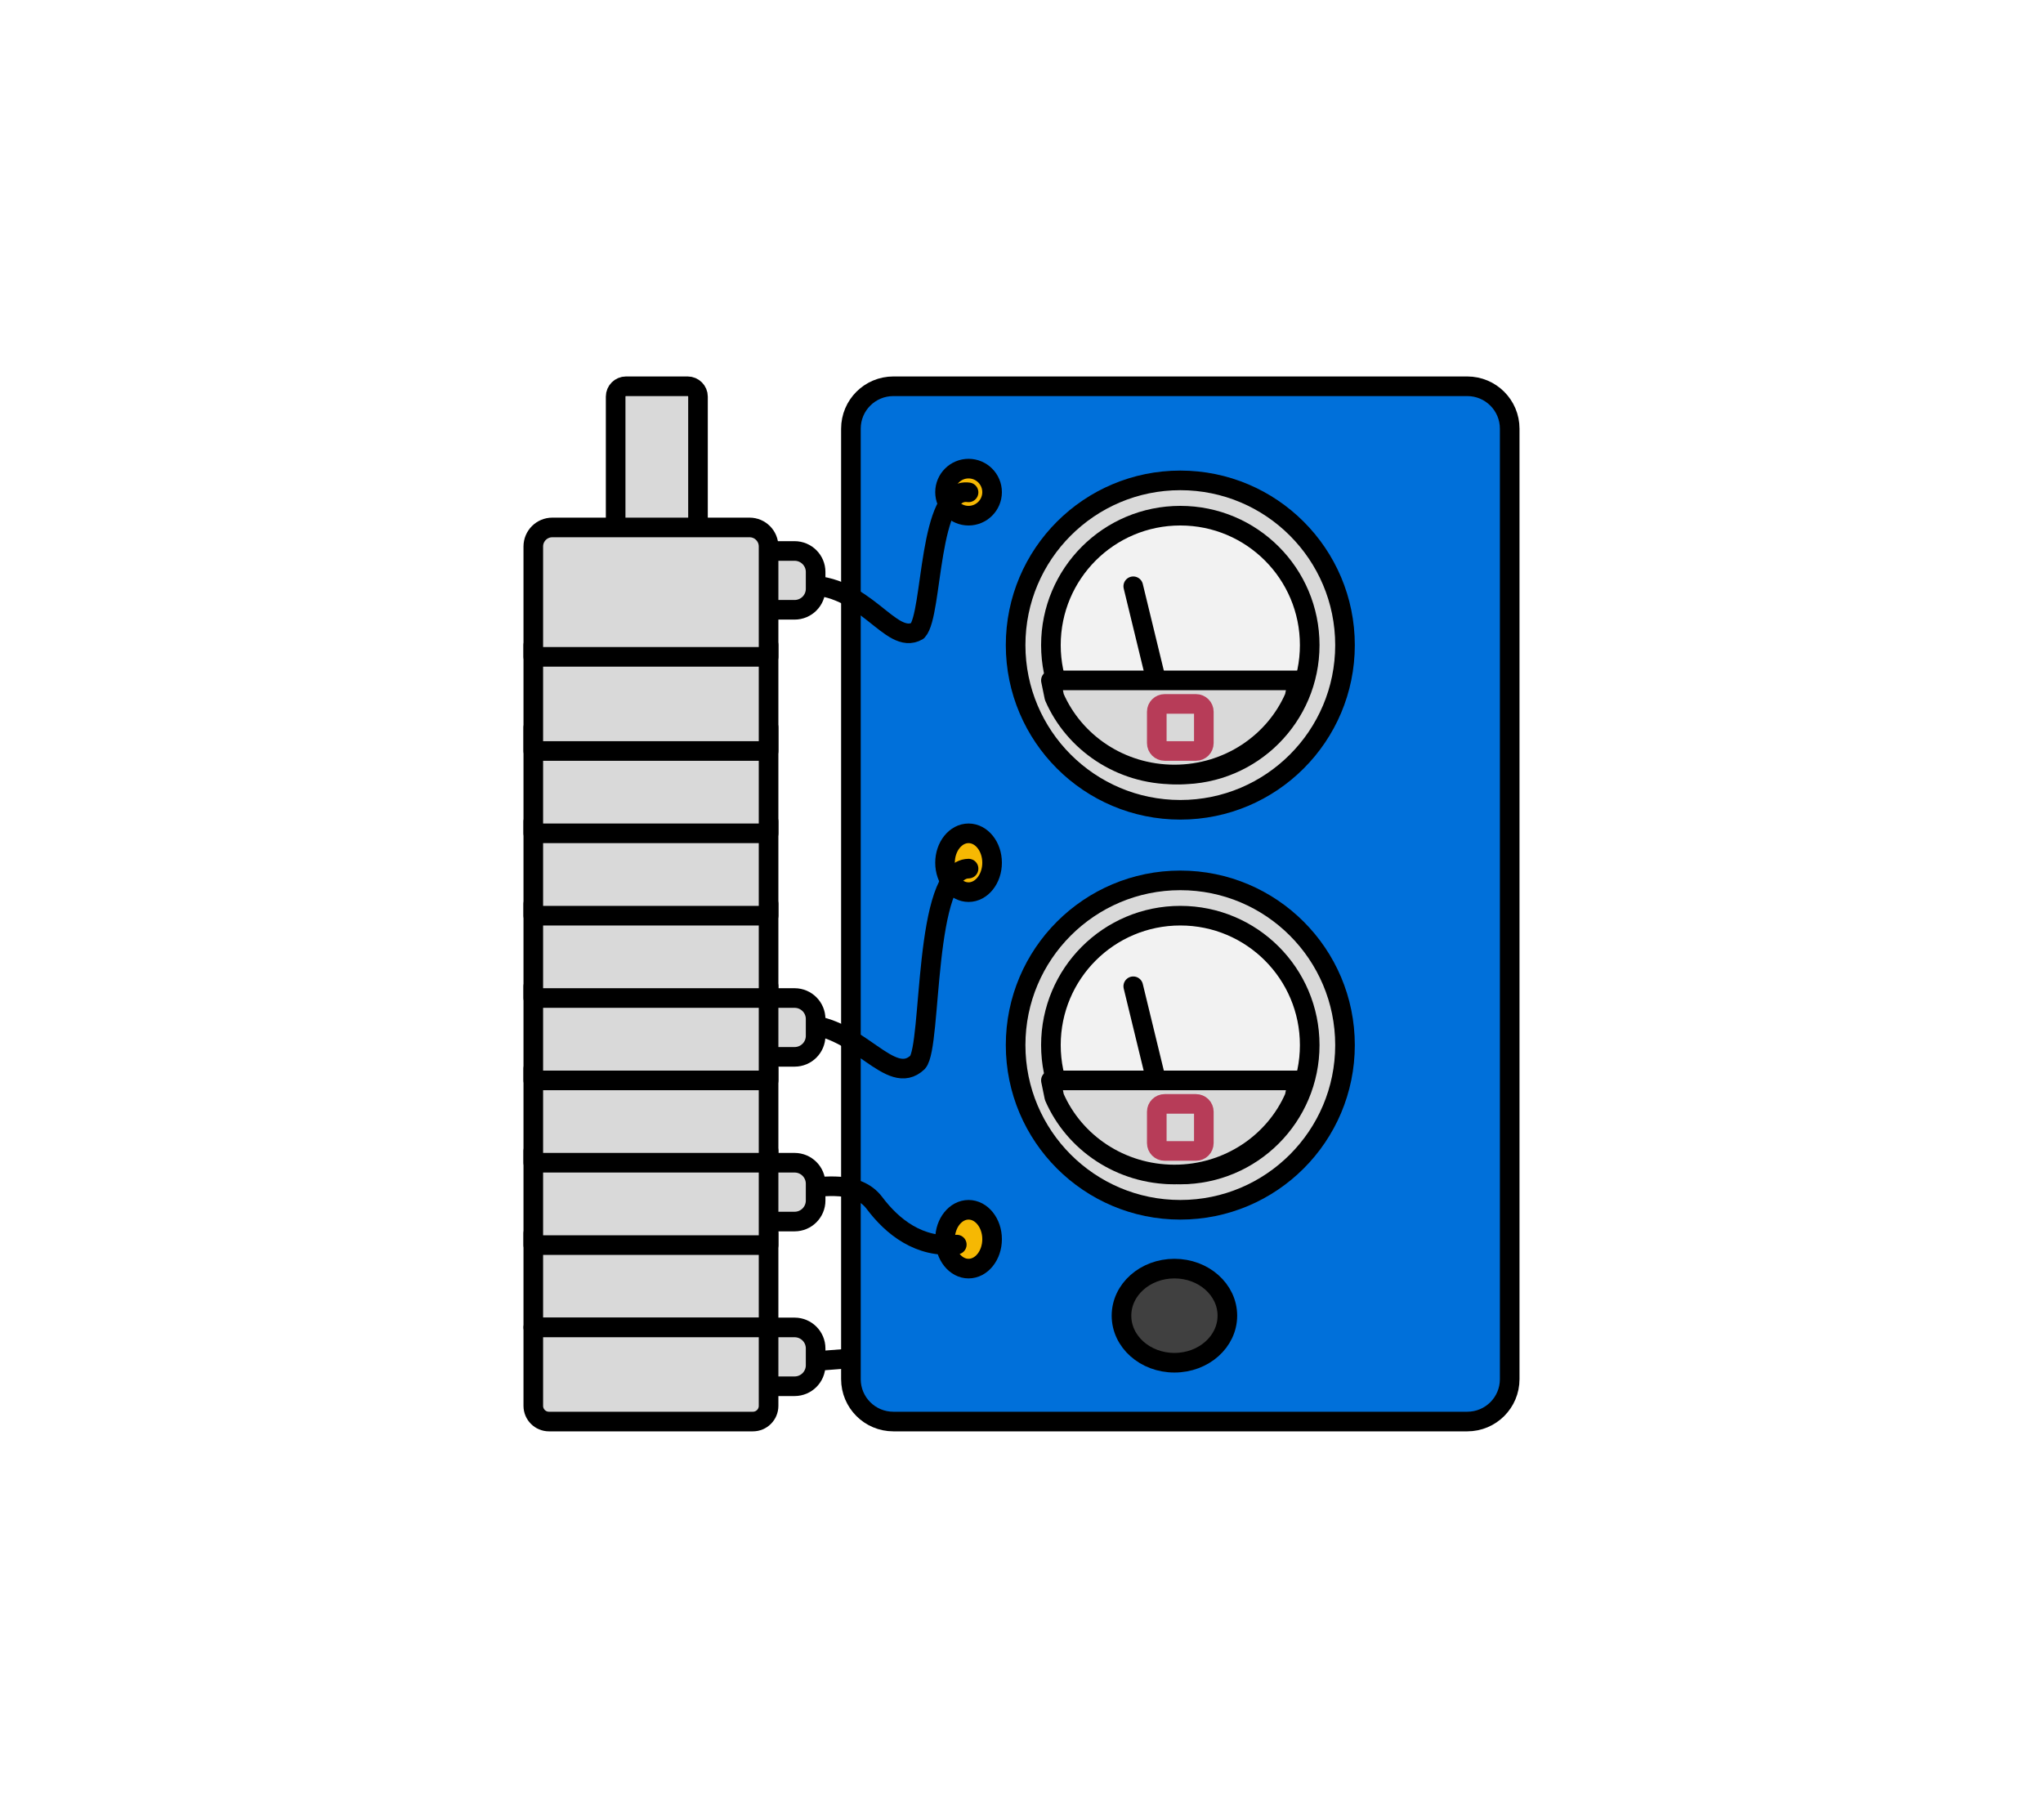
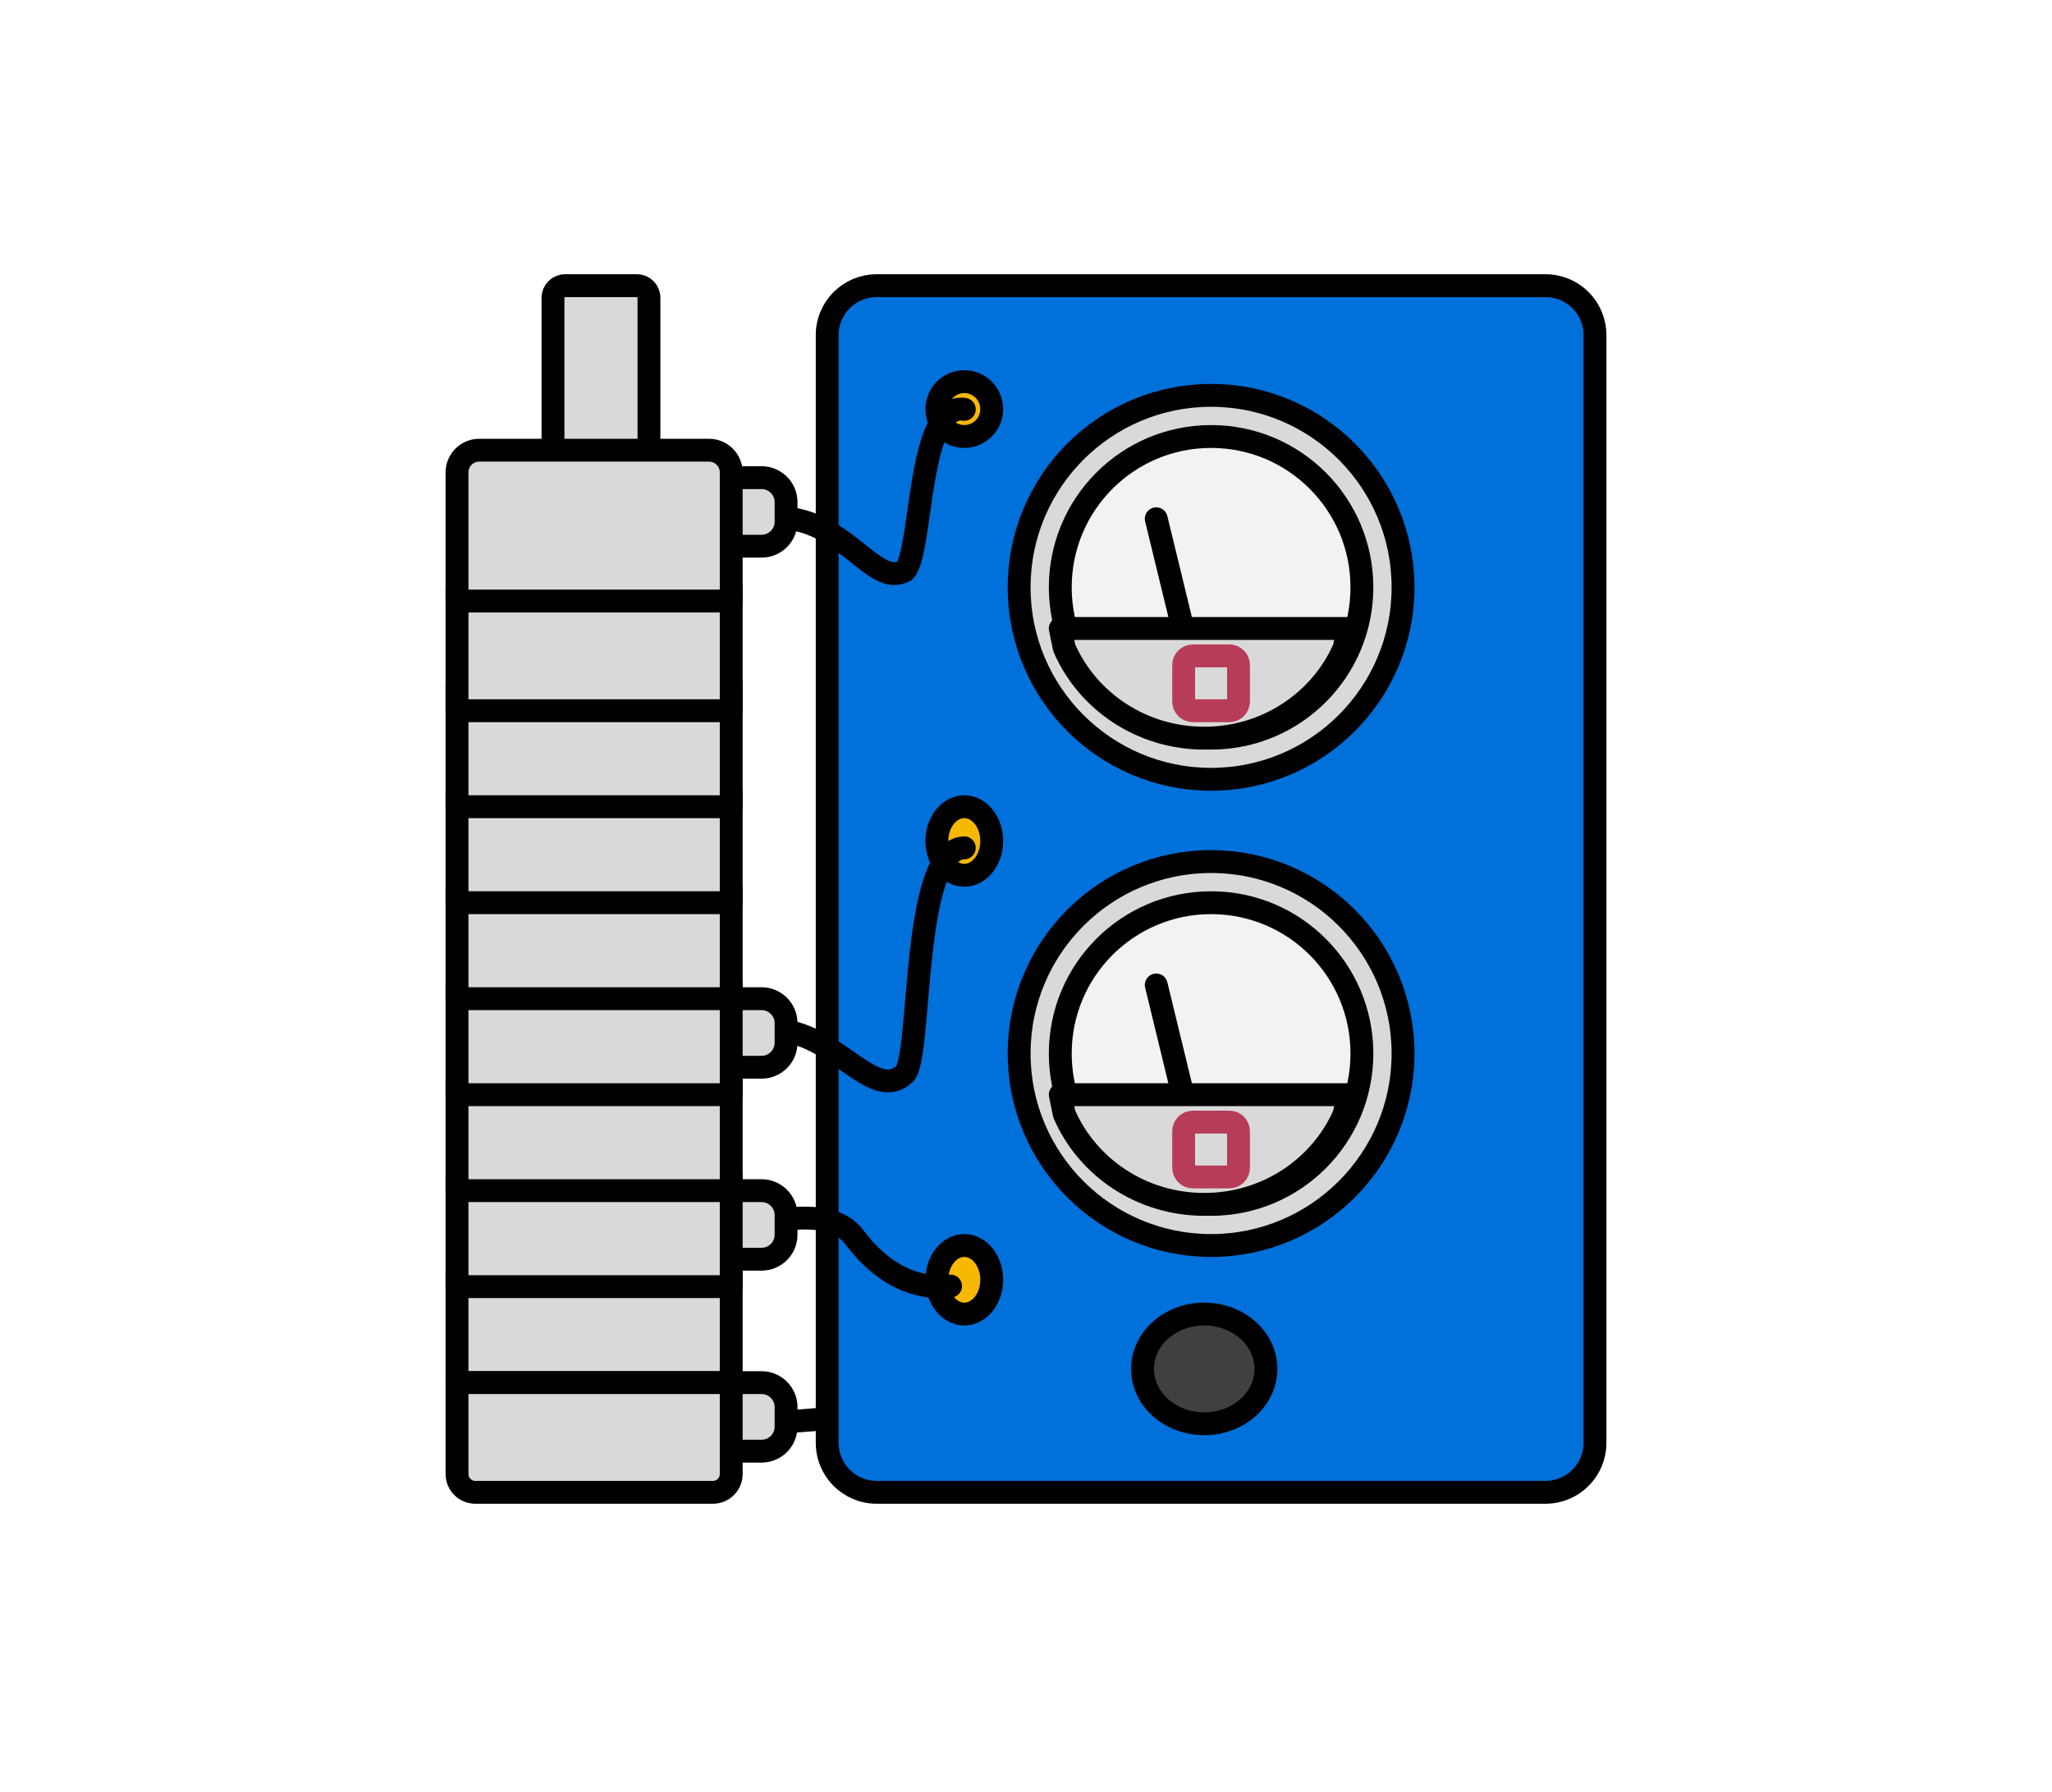
- <svg xmlns="http://www.w3.org/2000/svg" width="130.25px" height="116px" overflow="hidden" viewBox="-33.25 -23.875 130.25 116">
-   <rect id="bounding-box" x="-33.25" y="-23.875" width="130.25" height="116" fill="none" pointer-events="all" />
+ <svg xmlns="http://www.w3.org/2000/svg" width="112.25px" height="98px" overflow="hidden" viewBox="-24.25 -14.875 112.25 98">
+   <rect id="bounding-box" x="-24.25" y="-14.875" width="112.25" height="98" fill="none" pointer-events="all" />
  <g id="svg_scaling_group" transform="scale(0.7499985)">
    <g transform="translate(-1013 -53)">
      <path d="M1036 137C1039.76 136.738 1043.51 136.476 1045.51 136.143 1047.51 135.81 1047.76 135.405 1048 135" stroke="#000000" stroke-width="1.667" stroke-linecap="round" stroke-linejoin="round" stroke-miterlimit="10" fill="none" fill-rule="evenodd" />
      <path d="M1041 57.606C1041 55.615 1042.61 54 1044.61 54L1093.39 54C1095.39 54 1097 55.615 1097 57.606L1097 138.394C1097 140.385 1095.39 142 1093.39 142L1044.61 142C1042.61 142 1041 140.385 1041 138.394Z" stroke="#000000" stroke-width="1.667" stroke-miterlimit="8" fill="#0070DA" fill-rule="evenodd" />
      <path d="M1049 63C1049 61.895 1049.9 61 1051 61 1052.1 61 1053 61.895 1053 63 1053 64.105 1052.1 65 1051 65 1049.9 65 1049 64.105 1049 63Z" stroke="#000000" stroke-width="1.667" stroke-linecap="round" stroke-linejoin="round" stroke-miterlimit="10" fill="#F6B803" fill-rule="evenodd" />
      <path d="M1049 94.5C1049 93.119 1049.9 92 1051 92 1052.1 92 1053 93.119 1053 94.5 1053 95.881 1052.1 97 1051 97 1049.9 97 1049 95.881 1049 94.5Z" stroke="#000000" stroke-width="1.667" stroke-linecap="round" stroke-linejoin="round" stroke-miterlimit="10" fill="#F6B803" fill-rule="evenodd" />
      <path d="M1049 126.5C1049 125.119 1049.9 124 1051 124 1052.1 124 1053 125.119 1053 126.5 1053 127.881 1052.1 129 1051 129 1049.9 129 1049 127.881 1049 126.5Z" stroke="#000000" stroke-width="1.667" stroke-linecap="round" stroke-linejoin="round" stroke-miterlimit="10" fill="#F6B803" fill-rule="evenodd" />
      <path d="M1037 70.915C1042.26 70.718 1044.33 76.109 1046.66 74.793 1047.99 73.357 1047.53 62.514 1051 63.017" stroke="#000000" stroke-width="1.667" stroke-linecap="round" stroke-linejoin="round" stroke-miterlimit="10" fill="none" fill-rule="evenodd" />
      <path d="M1055 76C1055 68.268 1061.27 62 1069 62 1076.73 62 1083 68.268 1083 76 1083 83.732 1076.73 90 1069 90 1061.27 90 1055 83.732 1055 76Z" stroke="#000000" stroke-width="1.667" stroke-linecap="round" stroke-linejoin="round" stroke-miterlimit="10" fill="#D9D9D9" fill-rule="evenodd" />
      <path d="M1058 76C1058 69.925 1062.92 65 1069 65 1075.08 65 1080 69.925 1080 76 1080 82.075 1075.08 87 1069 87 1062.92 87 1058 82.075 1058 76Z" stroke="#000000" stroke-width="1.667" stroke-linecap="round" stroke-linejoin="round" stroke-miterlimit="10" fill="#F2F2F2" fill-rule="evenodd" />
      <path d="M1068.38 84.913 1065 71" stroke="#000000" stroke-width="1.667" stroke-linecap="round" stroke-linejoin="round" stroke-miterlimit="10" fill="#D9D9D9" fill-rule="evenodd" />
      <path d="M1058 79 1079 79 1078.71 80.414C1077.03 84.284 1073.09 87 1068.5 87 1063.91 87 1059.97 84.284 1058.29 80.414Z" stroke="#000000" stroke-width="1.667" stroke-linecap="round" stroke-linejoin="round" stroke-miterlimit="10" fill="#D9D9D9" fill-rule="evenodd" />
      <path d="M1067 81.667C1067 81.299 1067.3 81 1067.67 81L1070.33 81C1070.7 81 1071 81.299 1071 81.667L1071 84.333C1071 84.701 1070.7 85 1070.33 85L1067.67 85C1067.3 85 1067 84.701 1067 84.333Z" stroke="#B73C58" stroke-width="1.667" stroke-linecap="round" stroke-linejoin="round" stroke-miterlimit="10" fill="#D9D9D9" fill-rule="evenodd" />
      <path d="M1055 110C1055 102.268 1061.27 96 1069 96 1076.73 96 1083 102.268 1083 110 1083 117.732 1076.73 124 1069 124 1061.27 124 1055 117.732 1055 110Z" stroke="#000000" stroke-width="1.667" stroke-linecap="round" stroke-linejoin="round" stroke-miterlimit="10" fill="#D9D9D9" fill-rule="evenodd" />
      <path d="M1058 110C1058 103.925 1062.92 99 1069 99 1075.08 99 1080 103.925 1080 110 1080 116.075 1075.08 121 1069 121 1062.92 121 1058 116.075 1058 110Z" stroke="#000000" stroke-width="1.667" stroke-linecap="round" stroke-linejoin="round" stroke-miterlimit="10" fill="#F2F2F2" fill-rule="evenodd" />
      <path d="M1068.38 118.913 1065 105" stroke="#000000" stroke-width="1.667" stroke-linecap="round" stroke-linejoin="round" stroke-miterlimit="10" fill="#D9D9D9" fill-rule="evenodd" />
      <path d="M1058 113 1079 113 1078.71 114.414C1077.03 118.284 1073.09 121 1068.5 121 1063.91 121 1059.97 118.284 1058.29 114.414Z" stroke="#000000" stroke-width="1.667" stroke-linecap="round" stroke-linejoin="round" stroke-miterlimit="10" fill="#D9D9D9" fill-rule="evenodd" />
      <path d="M1067 115.667C1067 115.298 1067.3 115 1067.67 115L1070.33 115C1070.7 115 1071 115.298 1071 115.667L1071 118.333C1071 118.702 1070.7 119 1070.33 119L1067.67 119C1067.3 119 1067 118.702 1067 118.333Z" stroke="#B73C58" stroke-width="1.667" stroke-linecap="round" stroke-linejoin="round" stroke-miterlimit="10" fill="#D9D9D9" fill-rule="evenodd" />
      <path d="M1037 108.25C1041.67 108.352 1044.34 113.672 1046.67 111.464 1047.92 110.054 1047.11 95.07 1051 95" stroke="#000000" stroke-width="1.667" stroke-linecap="round" stroke-linejoin="round" stroke-miterlimit="10" fill="none" fill-rule="evenodd" />
      <path d="M1037 122.121C1038.61 122.092 1041.53 121.453 1043.01 123.434 1044.5 125.415 1046.81 127.309 1050 126.958" stroke="#000000" stroke-width="1.667" stroke-linecap="round" stroke-linejoin="round" stroke-miterlimit="10" fill="none" fill-rule="evenodd" />
      <path d="M1032 121.786C1032 120.8 1032.8 120 1033.79 120L1036.21 120C1037.2 120 1038 120.8 1038 121.786L1038 123.214C1038 124.2 1037.2 125 1036.21 125L1033.79 125C1032.8 125 1032 124.2 1032 123.214Z" stroke="#000000" stroke-width="1.667" stroke-linecap="round" stroke-linejoin="round" stroke-miterlimit="10" fill="#D9D9D9" fill-rule="evenodd" />
      <path d="M1032 135.786C1032 134.8 1032.8 134 1033.79 134L1036.21 134C1037.2 134 1038 134.8 1038 135.786L1038 137.214C1038 138.2 1037.2 139 1036.21 139L1033.79 139C1032.8 139 1032 138.2 1032 137.214Z" stroke="#000000" stroke-width="1.667" stroke-linecap="round" stroke-linejoin="round" stroke-miterlimit="10" fill="#D9D9D9" fill-rule="evenodd" />
      <path d="M1032 107.786C1032 106.8 1032.8 106 1033.79 106L1036.21 106C1037.2 106 1038 106.8 1038 107.786L1038 109.214C1038 110.2 1037.2 111 1036.21 111L1033.79 111C1032.8 111 1032 110.2 1032 109.214Z" stroke="#000000" stroke-width="1.667" stroke-linecap="round" stroke-linejoin="round" stroke-miterlimit="10" fill="#D9D9D9" fill-rule="evenodd" />
      <path d="M1032 69.786C1032 68.8 1032.8 68 1033.79 68L1036.21 68C1037.2 68 1038 68.8 1038 69.786L1038 71.214C1038 72.2 1037.2 73 1036.21 73L1033.79 73C1032.8 73 1032 72.2 1032 71.214Z" stroke="#000000" stroke-width="1.667" stroke-linecap="round" stroke-linejoin="round" stroke-miterlimit="10" fill="#D9D9D9" fill-rule="evenodd" />
      <rect x="1014" y="126" width="20" height="8" stroke="#000000" stroke-width="1.667" stroke-linecap="round" stroke-linejoin="round" stroke-miterlimit="10" fill="#D9D9D9" />
      <rect x="1014" y="119" width="20" height="8" stroke="#000000" stroke-width="1.667" stroke-linecap="round" stroke-linejoin="round" stroke-miterlimit="10" fill="#D9D9D9" />
      <rect x="1014" y="112" width="20" height="8" stroke="#000000" stroke-width="1.667" stroke-linecap="round" stroke-linejoin="round" stroke-miterlimit="10" fill="#D9D9D9" />
      <rect x="1014" y="105" width="20" height="8" stroke="#000000" stroke-width="1.667" stroke-linecap="round" stroke-linejoin="round" stroke-miterlimit="10" fill="#D9D9D9" />
      <rect x="1014" y="98" width="20" height="8" stroke="#000000" stroke-width="1.667" stroke-linecap="round" stroke-linejoin="round" stroke-miterlimit="10" fill="#D9D9D9" />
      <rect x="1014" y="91" width="20" height="8" stroke="#000000" stroke-width="1.667" stroke-linecap="round" stroke-linejoin="round" stroke-miterlimit="10" fill="#D9D9D9" />
      <rect x="1014" y="83" width="20" height="9" stroke="#000000" stroke-width="1.667" stroke-linecap="round" stroke-linejoin="round" stroke-miterlimit="10" fill="#D9D9D9" />
      <rect x="1014" y="76" width="20" height="9" stroke="#000000" stroke-width="1.667" stroke-linecap="round" stroke-linejoin="round" stroke-miterlimit="10" fill="#D9D9D9" />
      <path d="M1.333 0 18.667 0C19.403 -3.18283e-16 20 0.597 20 1.333L20 8 0 8 0 1.333C-3.18283e-16 0.597 0.597 -3.18283e-16 1.333 -3.18283e-16Z" stroke="#000000" stroke-width="1.667" stroke-linecap="round" stroke-linejoin="round" stroke-miterlimit="10" fill="#D9D9D9" fill-rule="evenodd" transform="matrix(1 0 0 -1 1014 142)" />
      <path d="M0.879 0 6.121 0C6.606 -1.43228e-16 7 0.394 7 0.879L7 18 0 18 0 0.879C-1.43228e-16 0.394 0.394 -2.86455e-16 0.879 -2.86455e-16Z" stroke="#000000" stroke-width="1.667" stroke-linecap="round" stroke-linejoin="round" stroke-miterlimit="10" fill="#D9D9D9" fill-rule="evenodd" transform="matrix(-1 1.22465e-16 1.22465e-16 1 1028 54)" />
      <path d="M1.618 0 18.382 0C19.276 -3.18283e-16 20 0.724 20 1.618L20 11 0 11 0 1.618C-3.18283e-16 0.724 0.724 -3.18283e-16 1.618 -6.36567e-16Z" stroke="#000000" stroke-width="1.667" stroke-linecap="round" stroke-linejoin="round" stroke-miterlimit="10" fill="#D9D9D9" fill-rule="evenodd" transform="matrix(-1 1.22465e-16 1.22465e-16 1 1034 66)" />
      <path d="M1064 133C1064 130.791 1066.01 129 1068.5 129 1070.99 129 1073 130.791 1073 133 1073 135.209 1070.99 137 1068.5 137 1066.01 137 1064 135.209 1064 133Z" stroke="#000000" stroke-width="1.667" stroke-miterlimit="8" fill="#404040" fill-rule="evenodd" />
    </g>
  </g>
</svg>
